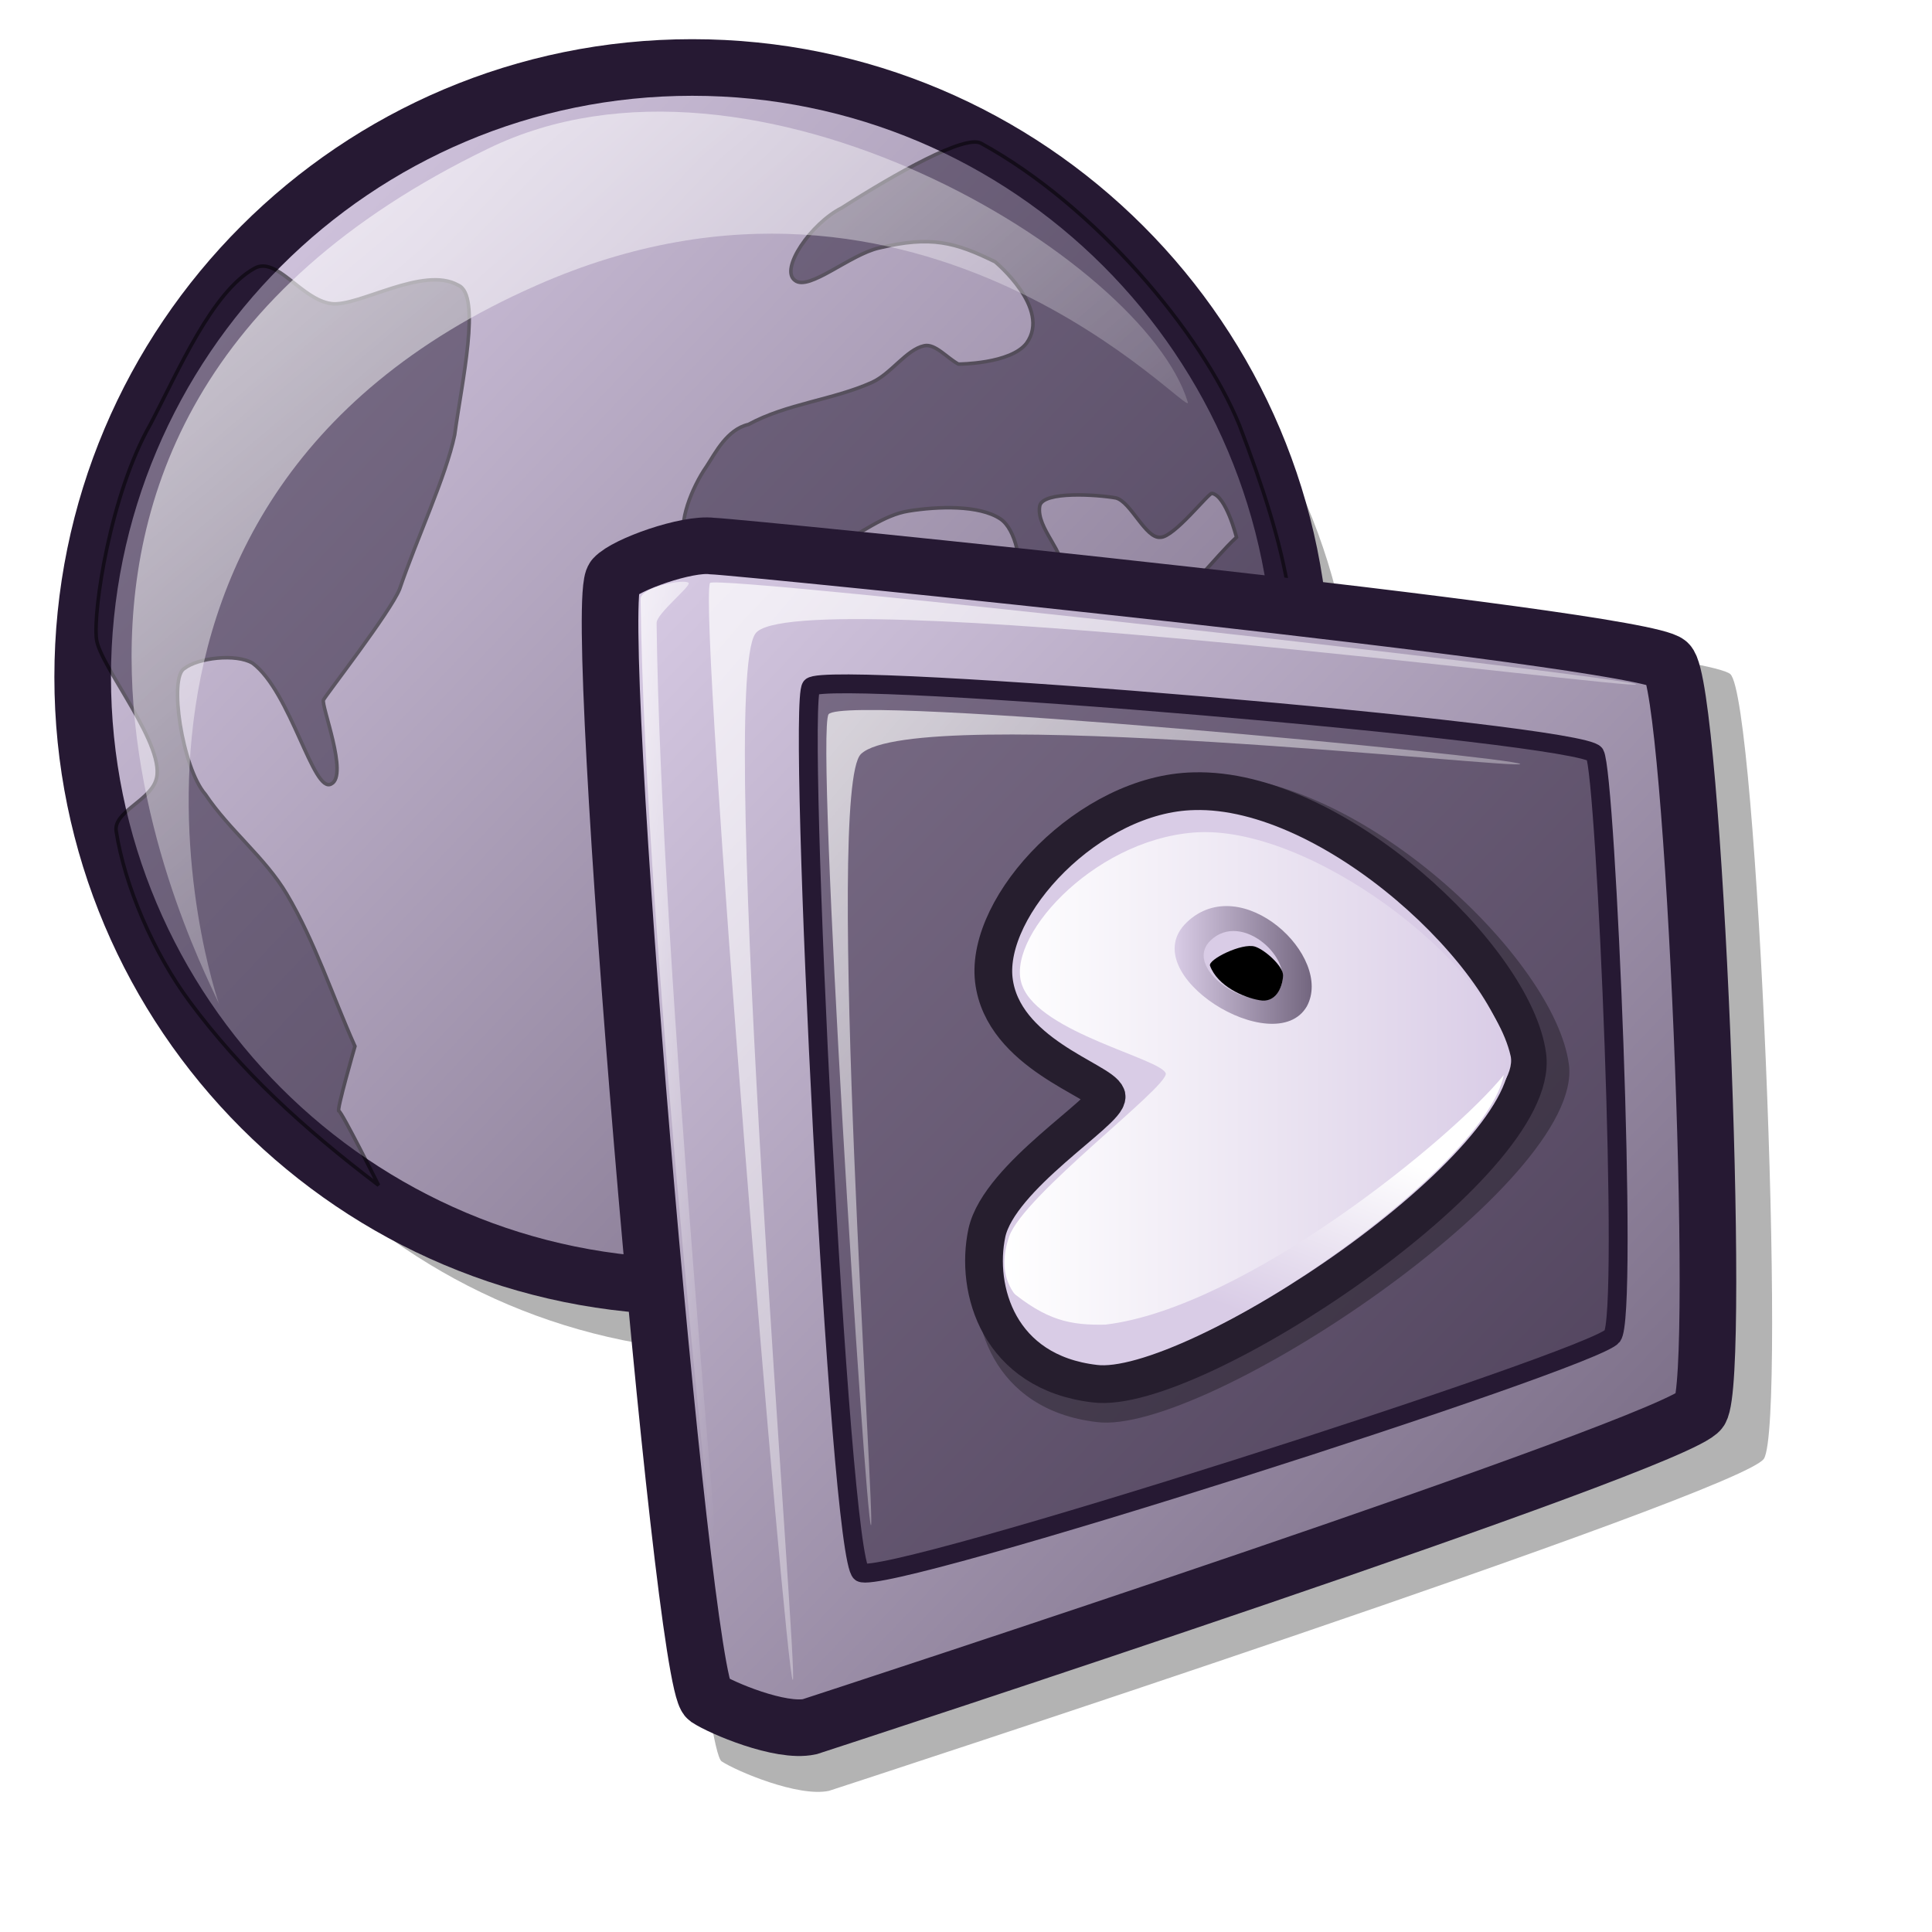
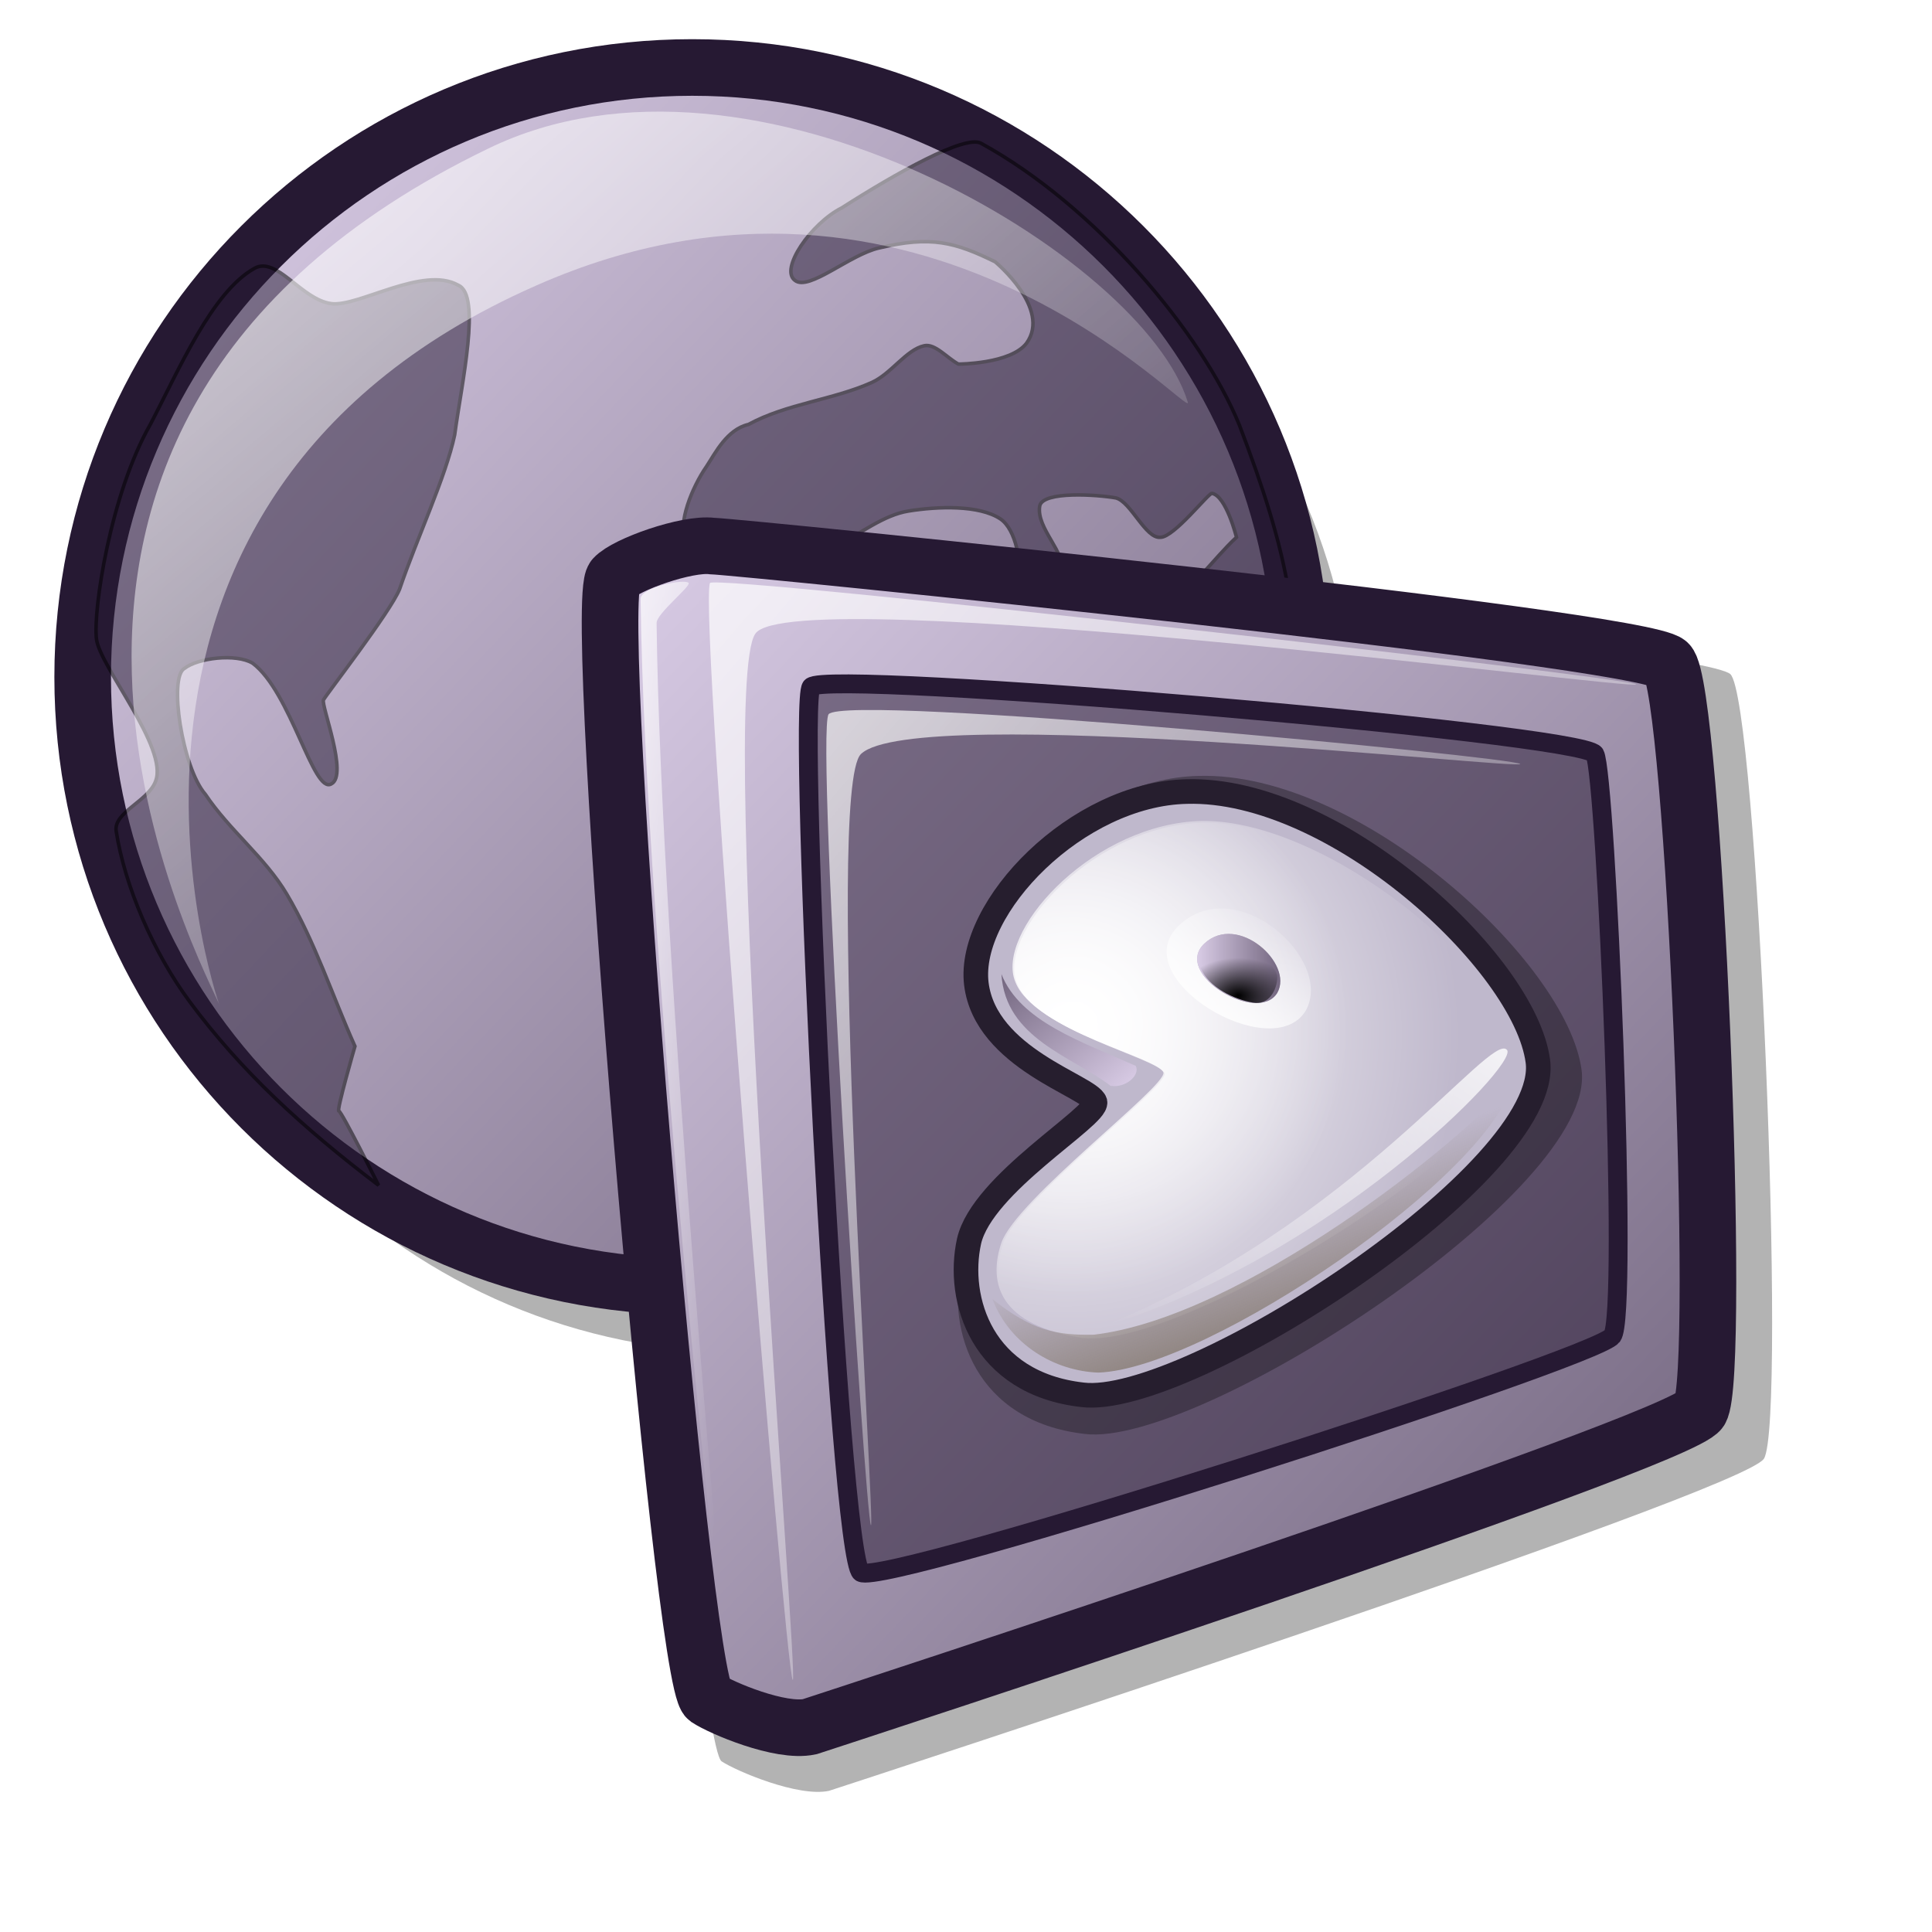
<svg xmlns="http://www.w3.org/2000/svg" xmlns:xlink="http://www.w3.org/1999/xlink" version="1.0" x="0" y="0" width="48pt" height="48pt" id="svg611">
  <defs id="defs613">
+     <linearGradient x1="0.963" y1="0" x2="0.005" y2="0.984" id="linearGradient585" xlink:href="#linearGradient558" gradientUnits="objectBoundingBox" spreadMethod="pad" />
+     <linearGradient x1="0.578" y1="0.977" x2="0.291" y2="0.516" id="linearGradient583" xlink:href="#linearGradient564" gradientUnits="objectBoundingBox" spreadMethod="pad" />
+     <linearGradient x1="0" y1="0" x2="1" y2="0" id="linearGradient576" gradientUnits="objectBoundingBox" spreadMethod="pad">
+       <stop style="stop-color:#000000;stop-opacity:1;" offset="0" id="stop577" />
+       <stop style="stop-color:#000000;stop-opacity:0;" offset="1" id="stop578" />
+     </linearGradient>
+     <radialGradient cx="0.489" cy="0.984" fx="0.494" fy="0.867" r="0.797" id="radialGradient579" xlink:href="#linearGradient576" gradientUnits="objectBoundingBox" spreadMethod="pad" />
+     <linearGradient x1="0" y1="0" x2="1" y2="0" id="linearGradient564" gradientUnits="objectBoundingBox" spreadMethod="pad">
+       <stop style="stop-color:#7f7366;stop-opacity:1;" offset="0" id="stop565" />
+       <stop style="stop-color:#7f7366;stop-opacity:0;" offset="1" id="stop566" />
+     </linearGradient>
+     <linearGradient x1="0.123" y1="0.992" x2="0.825" y2="0" id="linearGradient572" xlink:href="#linearGradient569" gradientUnits="objectBoundingBox" spreadMethod="pad" />
+     <radialGradient cx="0.146" cy="0.391" fx="0.146" fy="0.391" r="0.524" id="radialGradient587" xlink:href="#linearGradient558" gradientUnits="objectBoundingBox" spreadMethod="pad" />
+     <linearGradient x1="0" y1="0" x2="1" y2="0" id="linearGradient558" gradientUnits="objectBoundingBox" spreadMethod="pad">
+       <stop style="stop-color:#ffffff;stop-opacity:1;" offset="0" id="stop559" />
+       <stop style="stop-color:#ffffff;stop-opacity:0;" offset="1" id="stop560" />
+     </linearGradient>
+     <radialGradient cx="0.131" cy="0.414" fx="0.131" fy="0.414" r="0.754" id="radialGradient592" xlink:href="#linearGradient558" gradientUnits="objectBoundingBox" spreadMethod="pad" />
    <linearGradient id="linearGradient895">
      <stop offset="0" style="stop-color:#d9cce6;stop-opacity:1;" id="stop897" />
      <stop offset="1" style="stop-color:#73667f;stop-opacity:1;" id="stop896" />
    </linearGradient>
    <linearGradient id="linearGradient1535">
      <stop style="stop-color:#ffffff;stop-opacity:1;" offset="0" id="stop1537" />
      <stop style="stop-color:#ffffff;stop-opacity:0;" offset="1" id="stop1536" />
    </linearGradient>
    <linearGradient id="linearGradient1528">
      <stop style="stop-color:#d9cce6;stop-opacity:1;" offset="0" id="stop1530" />
      <stop style="stop-color:#73667f;stop-opacity:1;" offset="1" id="stop1529" />
    </linearGradient>
    <linearGradient id="linearGradient642">
      <stop style="stop-color:#ffffff;stop-opacity:1;" offset="0" id="stop643" />
      <stop style="stop-color:#ffffff;stop-opacity:0;" offset="1" id="stop644" />
    </linearGradient>
    <linearGradient id="linearGradient635">
      <stop style="stop-color:#ffffff;stop-opacity:1;" offset="0" id="stop636" />
      <stop style="stop-color:#d9cce6;stop-opacity:1;" offset="1" id="stop637" />
    </linearGradient>
    <linearGradient x1="0.008" y1="0" x2="0.942" y2="0.953" id="linearGradient638" xlink:href="#linearGradient1528" />
    <linearGradient x1="0.028" y1="0.023" x2="1" y2="1.016" id="linearGradient641" xlink:href="#linearGradient642" />
    <linearGradient x1="-0" y1="0.016" x2="0.727" y2="0.984" id="linearGradient1522" xlink:href="#linearGradient642" />
    <linearGradient x1="0.028" y1="0.008" x2="1.009" y2="0.992" id="linearGradient1527" xlink:href="#linearGradient1535" />
    <linearGradient id="linearGradient1532" xlink:href="#linearGradient635" />
    <linearGradient id="linearGradient1534" xlink:href="#linearGradient1528" x1="0" y1="0" x2="1" y2="0" />
    <linearGradient id="linearGradient1539" xlink:href="#linearGradient1528" x1="0" y1="-0" x2="1" y2="-0" />
    <linearGradient id="linearGradient1567" xlink:href="#linearGradient635" x1="0.665" y1="0.211" x2="0.326" y2="0.734" />
    <defs id="defs3">
      <linearGradient id="linearGradient570">
        <stop style="stop-color:#ffffff;stop-opacity:1;" offset="0" id="stop571" />
        <stop style="stop-color:#ffffff;stop-opacity:0;" offset="1" id="stop572" />
      </linearGradient>
      <linearGradient id="linearGradient563" x1="0" y1="0.5" x2="1" y2="0.5" gradientUnits="objectBoundingBox" spreadMethod="pad" xlink:href="#linearGradient895" />
      <linearGradient x1="0.038" y1="0.07" x2="0.985" y2="0.969" id="linearGradient566" xlink:href="#linearGradient563" />
      <linearGradient x1="0.007" y1="0.016" x2="0.85" y2="0.867" id="linearGradient569" xlink:href="#linearGradient570" />
      <linearGradient x1="0.007" y1="0.021" x2="0.96" y2="0.947" id="linearGradient573" xlink:href="#linearGradient570" />
      <linearGradient x1="0.98" y1="0.977" x2="0.007" y2="0.008" id="linearGradient575" xlink:href="#linearGradient563" />
      <linearGradient x1="-0.007" y1="0.008" x2="0.921" y2="0.922" id="linearGradient578" xlink:href="#linearGradient570" />
    </defs>
  </defs>
  <ellipse cx="286.926" cy="278.07" rx="278.199" ry="278.199" transform="matrix(7.258348e-2,0,0,7.258348e-2,3.868489,4.427763)" style="font-size:12;opacity:0.303;fill-rule:evenodd;stroke-width:13.254;" id="path1023" />
  <ellipse cx="286.926" cy="278.07" rx="278.199" ry="278.199" transform="matrix(7.258348e-2,0,0,7.258348e-2,2.105301,2.244764)" style="font-size:12;fill:url(#linearGradient566);fill-rule:evenodd;stroke:#261933;stroke-width:25.832;stroke-dasharray:none;" id="path983" />
  <path d="M 8.433,8.887 C 9.168,8.479 9.977,9.92 10.971,10.058 C 11.86,10.18 14.02,8.786 15.181,9.449 C 15.95,9.779 15.295,12.674 15.061,14.408 C 14.766,15.8 13.825,17.793 13.236,19.518 C 12.93,20.274 10.802,23.012 10.715,23.186 C 10.629,23.36 11.549,25.681 10.976,25.967 C 10.379,26.321 9.642,22.924 8.369,21.969 C 7.82,21.64 6.553,21.793 6.109,22.143 C 5.58,22.43 6.035,25.436 6.804,26.315 C 7.593,27.497 8.78,28.406 9.499,29.618 C 10.431,31.188 11.005,32.978 11.758,34.659 C 11.758,34.659 11.137,36.804 11.224,36.804 C 11.311,36.804 12.541,39.265 12.541,39.265 C 10.015,37.347 7.982,35.475 6.283,33.181 C 5.085,31.564 4.13,29.345 3.849,27.532 C 3.753,26.912 4.913,26.54 5.153,25.881 C 5.592,24.782 3.288,22.055 3.195,21.164 C 3.081,20.205 3.661,16.367 4.979,14.06 C 5.923,12.258 7.025,9.667 8.433,8.887 z " style="font-size:12;opacity:0.504;fill:#261933;fill-rule:evenodd;stroke:#000000;stroke-width:0.088pt;" id="path565" />
  <path d="M 23.405,15.451 C 22.935,16.126 22.432,17.333 22.709,17.971 C 23.011,18.666 24.318,19.435 25.143,19.449 C 25.999,19.464 26.873,18.505 27.75,18.058 C 28.524,17.665 29.27,17.062 30.097,16.928 C 31.066,16.772 32.439,16.723 33.139,17.189 C 33.656,17.534 33.862,18.678 33.747,19.362 C 33.504,19.883 32.691,20.332 32.965,20.666 C 33.205,20.869 34.867,19.644 35.138,18.928 C 35.36,18.34 34.307,17.503 34.443,16.755 C 34.553,16.26 36.358,16.385 36.963,16.494 C 37.462,16.615 37.946,17.852 38.441,17.798 C 38.894,17.798 40.024,16.336 40.147,16.343 C 40.618,16.421 40.961,17.798 40.961,17.798 C 40.15,18.551 39.495,19.585 38.528,20.057 C 37.004,20.802 35.206,21.25 33.487,21.448 C 30.686,21.771 27.366,20.634 24.969,21.622 C 23.078,22.401 20.651,24.968 20.623,26.75 C 20.593,28.705 21.862,32.028 24.136,32.229 C 26.89,32.532 29.767,33.152 30.76,34.421 C 31.535,35.412 30.631,39.147 30.756,40.382 C 30.803,40.791 31.995,40.066 32.704,39.7 C 33.791,39.139 35.106,38.032 35.486,36.831 C 36.206,34.555 36.288,31.732 36.007,29.27 C 35.766,27.154 33.666,23.325 33.921,23.099 C 34.158,22.89 36.018,27.123 37.485,27.966 C 38.336,28.456 40.288,27.735 40.874,27.097 C 41.274,26.663 40.157,25.004 40.44,24.751 C 40.707,24.511 42.409,26.19 42.526,25.62 C 43.458,21.29 42.582,18.092 41.057,14.083 C 39.81,11.023 36.273,6.811 32.497,4.746 C 31.966,4.453 29.661,5.751 27.883,6.888 C 26.87,7.396 25.816,8.923 26.337,9.29 C 26.796,9.652 28.156,8.43 29.119,8.214 C 30.845,7.801 31.646,8.025 32.965,8.672 C 32.965,8.672 34.834,10.218 34.008,11.366 C 33.484,12.061 31.748,12.061 31.748,12.061 C 31.372,11.859 30.979,11.376 30.618,11.453 C 30.023,11.579 29.52,12.383 28.88,12.67 C 27.579,13.252 26.058,13.372 24.795,14.06 C 24.081,14.225 23.697,15.007 23.405,15.451 z " style="font-size:12;opacity:0.5;fill:#261933;fill-rule:evenodd;stroke:#000000;stroke-width:0.088pt;" id="path566" />
  <path d="M 7.273,33.301 C 7.004,32.495 -3.175,14.265 16.173,4.922 C 24.945,0.646 37.904,8.574 39.346,13.318 C 39.568,14.036 30.578,3.789 17.768,9.456 C 1.089,16.786 7.508,34.006 7.273,33.301 z " style="font-size:12;opacity:0.7;fill:url(#linearGradient569);fill-rule:evenodd;stroke-width:0.1pt;" id="path984" />
  <path d="M 23.903,58.346 C 24.387,58.667 26.443,59.542 27.461,59.324 C 28.313,59.048 57.71,49.448 58.433,48.321 C 59.19,47.09 58.213,23.143 57.319,22.331 C 56.355,21.446 25.031,18.289 24.068,18.261 C 23.195,18.151 21.065,18.903 20.654,19.36 C 19.836,20.261 23.001,57.684 23.903,58.346 z " style="font-size:12;opacity:0.3;fill-rule:evenodd;stroke-width:12.5;" id="path839" />
  <path d="M 23.431,56.269 C 23.892,56.574 25.851,57.408 26.82,57.2 C 27.632,56.937 55.631,47.794 56.32,46.72 C 57.041,45.548 56.111,22.738 55.259,21.965 C 54.341,21.122 24.506,18.115 23.588,18.088 C 22.757,17.983 20.728,18.7 20.336,19.135 C 19.557,19.993 22.572,55.638 23.431,56.269 z " style="font-size:12;fill:url(#linearGradient638);fill-rule:evenodd;stroke:#261933;stroke-width:1.875;stroke-dasharray:none;" id="path834" />
  <path d="M 26.26,55.65 C 26.019,55.409 23.125,20.291 23.519,19.312 C 23.761,19.02 53.957,22.43 54.198,22.672 C 54.428,22.902 26.216,19.22 25.022,20.992 C 23.726,22.827 26.491,55.88 26.26,55.65 z " style="font-size:12;opacity:0.7;fill:url(#linearGradient641);fill-rule:evenodd;stroke:none;stroke-width:0.105pt;" id="path835" />
  <path d="M 24.05,55.119 C 23.96,54.985 21.348,31.085 21.221,19.843 C 21.213,19.443 22.711,19.161 22.812,19.312 C 22.888,19.426 21.745,20.328 21.751,20.638 C 21.883,31.881 24.137,55.25 24.05,55.119 z " style="font-size:12;opacity:0.7;fill:url(#linearGradient1522);fill-rule:evenodd;stroke:none;stroke-width:0.105pt;" id="path836" />
  <path d="M 26.872,22.753 C 26.395,23.359 27.794,51.562 28.52,52.09 C 29.27,52.576 52.82,45.029 53.408,44.262 C 53.962,43.62 53.204,25.633 52.831,24.978 C 52.351,24.28 27.392,22.173 26.872,22.753 z " style="font-size:12;fill:#261933;fill-opacity:0.5;fill-rule:evenodd;stroke:#261933;stroke-width:0.625;stroke-dasharray:none;" id="path837" />
  <path d="M 28.85,50.525 C 28.667,50.299 27.003,24.271 27.449,23.659 C 28.039,22.963 50.175,25.082 50.358,25.308 C 50.533,25.522 30.297,23.263 28.52,24.978 C 27.309,26.149 29.024,50.739 28.85,50.525 z " style="font-size:12;opacity:0.7;fill:url(#linearGradient1527);fill-rule:evenodd;stroke:none;stroke-width:0.098pt;" id="path838" />
-   <path d="M 36.767,36.722 C 36.583,36.155 33.007,35.183 32.693,32.522 C 32.378,29.809 36.156,25.779 39.922,25.701 C 44.974,25.555 51.518,31.754 51.972,35.265 C 52.484,39.172 39.896,47.568 36.337,47.108 C 32.878,46.703 32.002,43.718 32.443,41.653 C 32.898,39.612 36.855,37.248 36.767,36.722 z " style="font-size:12;opacity:0.296;fill:#000000;fill-rule:evenodd;stroke-width:1pt;fill-opacity:1;" id="path581" />
-   <path d="M 36.657,36.314 C 36.488,35.793 33.21,34.902 32.922,32.463 C 32.633,29.976 36.097,26.282 39.55,26.21 C 44.181,26.076 50.18,31.759 50.597,34.978 C 51.066,38.56 39.526,46.257 36.263,45.835 C 33.092,45.464 32.288,42.728 32.693,40.834 C 33.11,38.963 36.737,36.796 36.657,36.314 z " style="font-size:12;fill:#d9cce6;fill-rule:evenodd;stroke:#261e2e;stroke-width:1.25;stroke-dasharray:none;" id="path552" />
-   <path d="M 38.618,35.558 C 38.452,35.066 34.474,34.218 33.872,32.671 C 33.239,31.144 36.141,27.851 39.539,27.579 C 43.344,27.271 49.335,31.856 50.042,34.981 C 50.545,37.274 39.08,44.575 35.893,43.964 C 33.164,43.504 33.061,42.052 33.428,40.964 C 33.911,39.583 38.697,36.015 38.618,35.558 z " style="font-size:12;fill:url(#linearGradient1532);fill-rule:evenodd;stroke-width:1pt;" id="path596" />
-   <path d="M 39.311,30.555 C 41.122,28.817 44.192,31.685 43.289,33.34 C 42.229,35.149 37.528,32.266 39.311,30.555 z " style="font-size:12;fill:url(#linearGradient1539);fill-rule:evenodd;stroke-width:1pt;" id="path568" />
-   <path d="M 40.103,31.152 C 41.147,30.151 42.917,31.804 42.396,32.758 C 41.786,33.8 39.076,32.138 40.103,31.152 z " style="font-size:12;fill:#d9cce6;fill-rule:evenodd;stroke-width:1pt;fill-opacity:1;" id="path562" />
-   <path d="M 42.503,32.32 C 42.49,32.711 42.252,33.242 41.718,33.132 C 41.191,33.043 40.334,32.665 40.083,31.991 C 40.009,31.788 41.142,31.225 41.571,31.357 C 41.901,31.459 42.52,32.014 42.503,32.32 z " style="font-size:12;fill:#000000;fill-rule:evenodd;stroke-width:1pt;fill-opacity:1;" id="path574" />
-   <path d="M 33.428,42.719 C 33.978,44.218 35.405,45.064 36.761,45.112 C 40.212,44.992 49.206,38.633 49.815,35.611 C 48.142,37.691 41.241,43.324 36.621,43.88 C 35.452,43.904 34.668,43.747 33.428,42.719 z " style="font-size:12;fill:url(#linearGradient1567);fill-rule:evenodd;stroke-width:1pt;" id="path582" />
+   <g id="g1471" transform="matrix(0.579896,0,0,0.579896,51.69019,6.266195)">
+     <path d="M -26.386,52.869 C -26.72,51.873 -33.21,50.166 -33.78,45.494 C -34.352,40.729 -27.495,33.654 -20.66,33.517 C -11.492,33.26 0.384,44.145 1.209,50.311 C 2.137,57.172 -20.707,71.915 -27.166,71.107 C -33.444,70.395 -35.034,65.155 -34.232,61.528 C -33.408,57.944 -26.227,53.792 -26.386,52.869 z " style="font-size:12;opacity:0.296;fill-rule:evenodd;stroke-width:1pt;" id="path1460" />
+     <path d="M -26.586,52.152 C -26.892,51.239 -32.842,49.674 -33.364,45.391 C -33.888,41.023 -27.602,34.536 -21.336,34.411 C -12.931,34.175 -2.044,44.154 -1.288,49.807 C -0.436,56.096 -21.379,69.613 -27.301,68.872 C -33.056,68.22 -34.514,63.415 -33.779,60.09 C -33.023,56.804 -26.44,52.998 -26.586,52.152 z " style="font-size:12;fill:#bfb8cc;fill-rule:evenodd;stroke:#261e2e;stroke-width:1.406;" id="path1461" />
+     <path d="M -22.675,50.467 C -22.972,49.581 -30.068,48.057 -31.141,45.274 C -32.271,42.528 -27.094,36.606 -21.032,36.117 C -14.244,35.563 -3.556,43.808 -2.294,49.429 C -1.397,53.553 -21.851,66.683 -27.537,65.585 C -32.405,64.757 -32.589,62.146 -31.934,60.19 C -31.071,57.706 -22.533,51.289 -22.675,50.467 z " style="font-size:12;fill:url(#radialGradient592);fill-rule:evenodd;stroke-width:1pt;" id="path557" />
+     <path d="M -22.605,50.519 C -22.901,49.635 -29.974,48.116 -31.043,45.343 C -32.17,42.606 -27.01,36.704 -20.968,36.217 C -14.203,35.665 -3.552,43.882 -2.294,49.484 C -1.4,53.594 -21.785,66.68 -27.451,65.585 C -32.303,64.76 -32.486,62.158 -31.834,60.208 C -30.974,57.733 -22.464,51.337 -22.605,50.519 z " style="font-size:12;fill:url(#radialGradient587);fill-rule:evenodd;stroke-width:1pt;" id="path1463" />
+     <path d="M -21.769,42.04 C -18.483,38.989 -12.91,44.025 -14.55,46.931 C -16.473,50.107 -25.004,45.044 -21.769,42.04 z " style="font-size:12;fill:url(#linearGradient572);fill-rule:evenodd;stroke-width:1pt;" id="path1464" />
+     <path d="M -20.331,43.089 C -18.437,41.33 -15.225,44.233 -16.17,45.908 C -17.278,47.739 -22.196,44.82 -20.331,43.089 z " style="font-size:12;fill:#bfb8cc;fill-rule:evenodd;stroke-width:1pt;" id="path1465" />
+     <path d="M -20.331,43.089 C -18.437,41.33 -15.225,44.233 -16.17,45.908 C -17.278,47.739 -22.196,44.82 -20.331,43.089 z " style="font-size:12;fill:url(#linearGradient563);fill-rule:evenodd;stroke-width:1pt;" id="path567" />
+     <path d="M -16.169,45.033 C -16.192,45.72 -16.623,46.652 -17.592,46.46 C -18.55,46.303 -20.105,45.64 -20.561,44.457 C -20.694,44.1 -18.638,43.11 -17.861,43.343 C -17.261,43.522 -16.137,44.496 -16.169,45.033 z " style="font-size:12;fill:url(#radialGradient579);fill-rule:evenodd;stroke-width:1pt;" id="path1467" />
+     <path d="M -31.93,44.842 C -31.71,48.508 -27.898,49.535 -25.699,51.221 C -24.838,51.368 -23.992,50.611 -24.255,50.082 C -27.37,48.689 -30.849,47.555 -31.93,44.842 z " style="font-size:12;fill:url(#linearGradient575);fill-rule:evenodd;stroke-width:1pt;" id="path580" />
+     <path d="M -32.445,63.4 C -31.448,66.032 -28.858,67.518 -26.396,67.603 C -20.134,67.391 -3.811,56.226 -2.707,50.919 C -5.743,54.57 -18.266,64.461 -26.651,65.438 C -28.773,65.48 -30.195,65.204 -32.445,63.4 z " style="font-size:12;fill:url(#linearGradient583);fill-rule:evenodd;stroke-width:1pt;" id="path1469" />
+     <path d="M -3.046,49.176 C -3.953,48.001 -11.836,59.214 -26.27,65.016 C -13.323,61.144 -2.387,50.042 -3.046,49.176 z " style="font-size:12;opacity:0.804;fill:url(#linearGradient585);fill-rule:evenodd;stroke-width:1pt;" id="path584" />
+   </g>
</svg>
